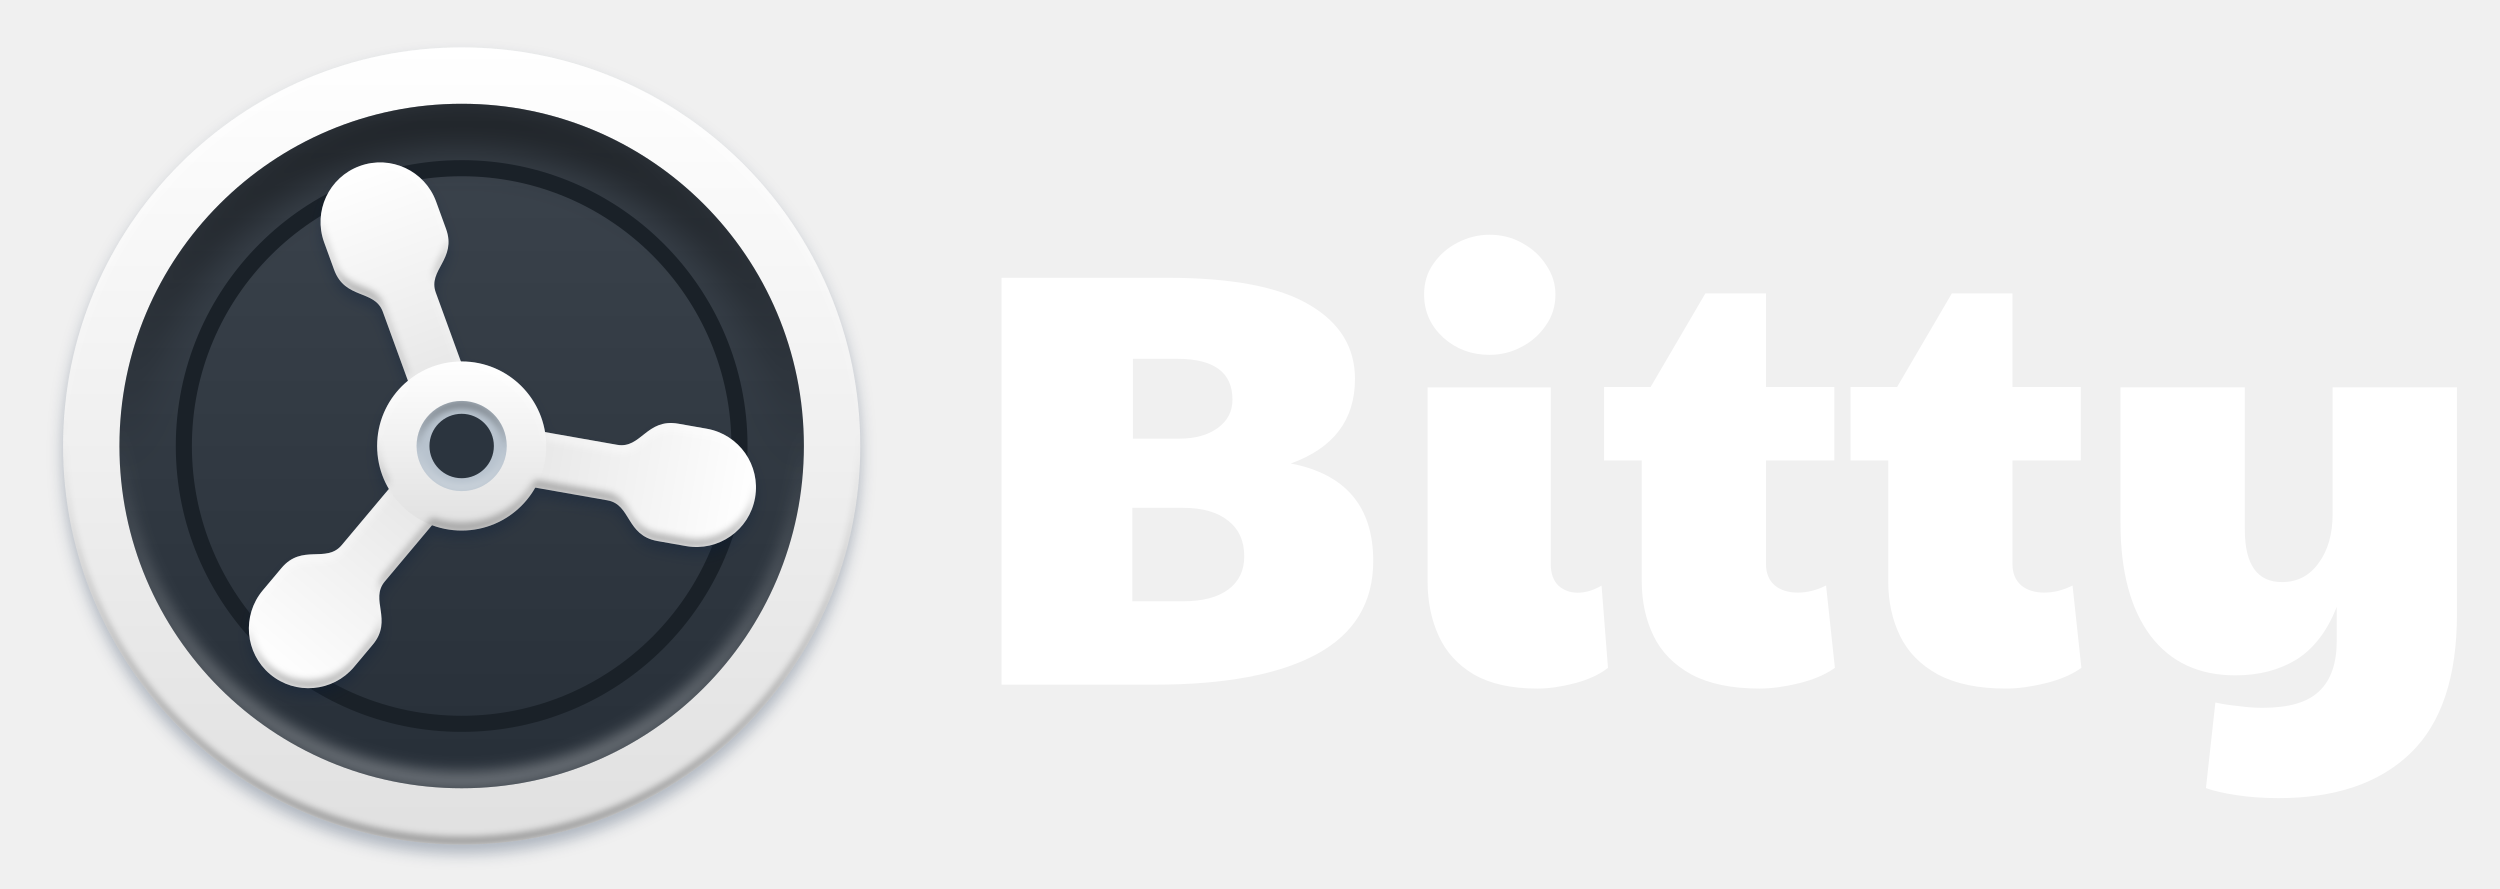
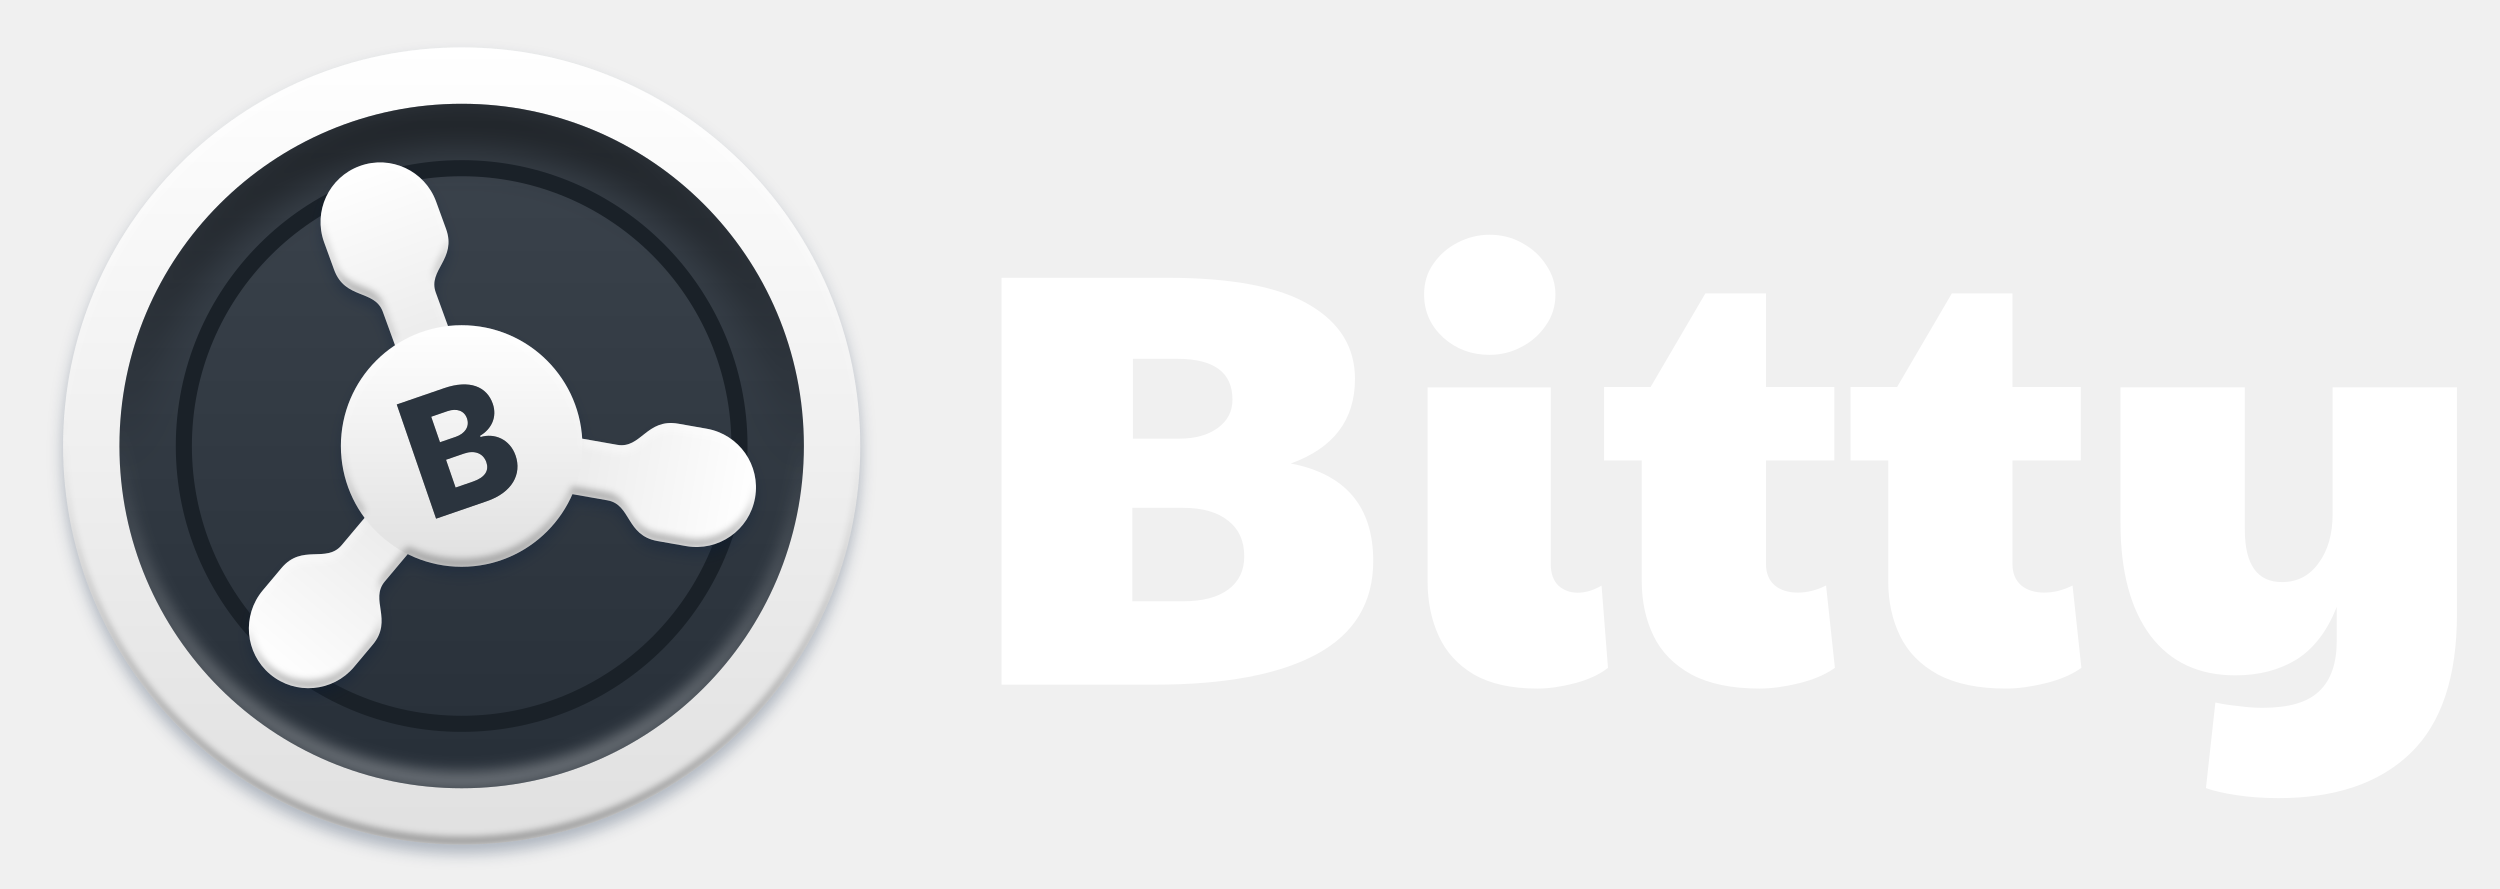
<svg xmlns="http://www.w3.org/2000/svg" width="639" height="227" viewBox="0 0 639 227" fill="none">
  <defs>
    <linearGradient id="bv-gbg" x1="0" y1="0" x2="0" y2="1">
      <stop offset="0" stop-color="#D9DEE3" />
      <stop offset="1" stop-color="#9AA4AE" />
    </linearGradient>
    <linearGradient id="bv-gf" x1="0" y1="0" x2="0" y2="1">
      <stop offset="0" stop-color="#FFFFFF" />
      <stop offset="1" stop-color="#E0E0E0" />
    </linearGradient>
    <linearGradient id="bv-gd" x1="0" y1="0" x2="0" y2="1">
      <stop offset="0" stop-color="#3C444D" />
      <stop offset="1" stop-color="#272F38" />
    </linearGradient>
    <linearGradient id="bv-gh" x1="0" y1="0" x2="0" y2="1">
      <stop offset="0" stop-color="#FFFFFF" />
      <stop offset="1" stop-color="#E0E0E0" />
    </linearGradient>
    <filter id="bv-bv" x="-15%" y="-15%" width="130%" height="135%" color-interpolation-filters="sRGB">
      <feOffset in="SourceAlpha" dy="0.9" result="dn" />
      <feComposite in="SourceAlpha" in2="dn" operator="out" result="tb" />
      <feGaussianBlur in="tb" stdDeviation="0.45" result="tb1" />
      <feComposite in="tb1" in2="SourceAlpha" operator="in" result="tb2" />
      <feFlood flood-color="#fff" flood-opacity="0.55" />
      <feComposite in2="tb2" operator="in" result="T" />
      <feOffset in="SourceAlpha" dy="-0.9" result="up" />
      <feComposite in="SourceAlpha" in2="up" operator="out" result="bb" />
      <feGaussianBlur in="bb" stdDeviation="0.45" result="bb1" />
      <feComposite in="bb1" in2="SourceAlpha" operator="in" result="bb2" />
      <feFlood flood-color="#000" flood-opacity="0.35" />
      <feComposite in2="bb2" operator="in" result="B" />
      <feOffset in="SourceAlpha" dy="1.10" result="o3" />
      <feGaussianBlur in="o3" stdDeviation="0.90" result="o4" />
      <feFlood flood-color="#001A3D" flood-opacity="0.28" />
      <feComposite in2="o4" operator="in" result="drop" />
      <feMerge>
        <feMergeNode in="drop" />
        <feMergeNode in="SourceGraphic" />
        <feMergeNode in="T" />
        <feMergeNode in="B" />
      </feMerge>
    </filter>
    <filter id="bv-rc" x="-15%" y="-15%" width="130%" height="135%" color-interpolation-filters="sRGB">
      <feOffset in="SourceAlpha" dy="0.9" result="dn" />
      <feComposite in="SourceAlpha" in2="dn" operator="out" result="tb" />
      <feGaussianBlur in="tb" stdDeviation="0.45" result="tb1" />
      <feComposite in="tb1" in2="SourceAlpha" operator="in" result="tb2" />
      <feFlood flood-color="#000" flood-opacity="0.35" />
      <feComposite in2="tb2" operator="in" result="T" />
      <feOffset in="SourceAlpha" dy="-0.9" result="up" />
      <feComposite in="SourceAlpha" in2="up" operator="out" result="bb" />
      <feGaussianBlur in="bb" stdDeviation="0.45" result="bb1" />
      <feComposite in="bb1" in2="SourceAlpha" operator="in" result="bb2" />
      <feFlood flood-color="#fff" flood-opacity="0.28" />
      <feComposite in2="bb2" operator="in" result="B" />
      <feMerge>
        <feMergeNode in="SourceGraphic" />
        <feMergeNode in="T" />
        <feMergeNode in="B" />
      </feMerge>
    </filter>
    <filter id="bv-bh" x="-15%" y="-15%" width="130%" height="135%" color-interpolation-filters="sRGB">
      <feOffset in="SourceAlpha" dy="0.9" result="dn" />
      <feComposite in="SourceAlpha" in2="dn" operator="out" result="tb" />
      <feGaussianBlur in="tb" stdDeviation="0.45" result="tb1" />
      <feComposite in="tb1" in2="SourceAlpha" operator="in" result="tb2" />
      <feFlood flood-color="#fff" flood-opacity="0.50" />
      <feComposite in2="tb2" operator="in" result="T" />
      <feOffset in="SourceAlpha" dy="-0.9" result="up" />
      <feComposite in="SourceAlpha" in2="up" operator="out" result="bb" />
      <feGaussianBlur in="bb" stdDeviation="0.45" result="bb1" />
      <feComposite in="bb1" in2="SourceAlpha" operator="in" result="bb2" />
      <feFlood flood-color="#000" flood-opacity="0.32" />
      <feComposite in2="bb2" operator="in" result="B" />
      <feOffset in="SourceAlpha" dy="0.99" result="o3" />
      <feGaussianBlur in="o3" stdDeviation="0.81" result="o4" />
      <feFlood flood-color="#001A3D" flood-opacity="0.25" />
      <feComposite in2="o4" operator="in" result="drop" />
      <feMerge>
        <feMergeNode in="drop" />
        <feMergeNode in="SourceGraphic" />
        <feMergeNode in="T" />
        <feMergeNode in="B" />
      </feMerge>
    </filter>
    <filter id="bv-in2" x="-10%" y="-10%" width="120%" height="120%" color-interpolation-filters="sRGB">
      <feOffset in="SourceAlpha" dy="4.5" result="d" />
      <feComposite in="SourceAlpha" in2="d" operator="out" result="t" />
      <feGaussianBlur in="t" stdDeviation="3.0" result="t1" />
      <feComposite in="t1" in2="SourceAlpha" operator="in" result="t2" />
      <feFlood flood-color="#000000" flood-opacity="0.75" />
      <feComposite in2="t2" operator="in" result="T" />
      <feOffset in="SourceAlpha" dy="-1.8" result="u" />
      <feComposite in="SourceAlpha" in2="u" operator="out" result="b" />
      <feGaussianBlur in="b" stdDeviation="1.0" result="b1" />
      <feComposite in="b1" in2="SourceAlpha" operator="in" result="b2" />
      <feFlood flood-color="#FFFFFF" flood-opacity="0.4" />
      <feComposite in2="b2" operator="in" result="B" />
      <feMerge>
        <feMergeNode in="SourceGraphic" />
        <feMergeNode in="T" />
        <feMergeNode in="B" />
      </feMerge>
    </filter>
+     <filter id="bv-eng" x="-20%" y="-20%" width="140%" height="140%" color-interpolation-filters="sRGB">
+       <feOffset in="SourceAlpha" dy="0.9" result="d" />
+       <feComposite in="SourceAlpha" in2="d" operator="out" result="t" />
+       <feGaussianBlur in="t" stdDeviation="0.5" result="t1" />
+       <feComposite in="t1" in2="SourceAlpha" operator="in" result="t2" />
+       <feFlood flood-color="#000" flood-opacity="0.7" />
+       <feComposite in2="t2" operator="in" result="T" />
+       <feMerge>
+         <feMergeNode in="SourceGraphic" />
+         <feMergeNode in="T" />
+       </feMerge>
+     </filter>
  </defs>
  <path d="M582.364 204C578.549 204 574.984 203.749 571.671 203.246C568.357 202.743 565.747 202.139 563.839 201.435L566.249 179.56C568.056 179.963 570.014 180.264 572.123 180.466C574.231 180.767 576.29 180.918 578.298 180.918C585.025 180.918 589.845 179.51 592.757 176.694C595.769 173.878 597.275 169.553 597.275 163.72V155.121C594.865 161.256 591.451 165.731 587.033 168.547C582.615 171.263 577.394 172.621 571.37 172.621C562.032 172.621 554.802 169.251 549.681 162.513C544.56 155.674 542 146.069 542 133.698V99H573.779V135.358C573.779 144.309 576.942 148.784 583.268 148.784C587.184 148.784 590.297 147.175 592.606 143.957C595.016 140.739 596.221 136.514 596.221 131.284V99H628V156.931C628 173.023 624.034 184.891 616.102 192.534C608.169 200.178 596.924 204 582.364 204Z" fill="white" />
  <path d="M512.735 176C505.611 176 499.791 174.789 495.276 172.366C490.861 169.943 487.65 166.662 485.643 162.523C483.636 158.384 482.633 153.741 482.633 148.592V117.702H473V98.925H484.89L498.888 75H514.39V98.925H531.849V117.702H514.39V144.201C514.39 146.523 515.143 148.34 516.648 149.652C518.153 150.864 520.11 151.469 522.518 151.469C524.926 151.469 527.334 150.864 529.742 149.652L532 170.7C529.592 172.416 526.531 173.729 522.819 174.637C519.106 175.546 515.745 176 512.735 176Z" fill="white" />
  <path d="M449.735 176C442.611 176 436.791 174.789 432.276 172.366C427.861 169.943 424.65 166.662 422.643 162.523C420.636 158.384 419.633 153.741 419.633 148.592V117.702H410V98.925H421.89L435.888 75H451.39V98.925H468.849V117.702H451.39V144.201C451.39 146.523 452.143 148.34 453.648 149.652C455.153 150.864 457.11 151.469 459.518 151.469C461.926 151.469 464.334 150.864 466.742 149.652L469 170.7C466.592 172.416 463.531 173.729 459.819 174.637C456.106 175.546 452.745 176 449.735 176Z" fill="white" />
  <path d="M392.946 176C386.281 176 380.86 174.79 376.683 172.37C372.604 169.95 369.62 166.674 367.73 162.54C365.84 158.406 364.895 153.768 364.895 148.626V99.02H396.378V144.24C396.378 146.559 397.024 148.374 398.317 149.684C399.71 150.894 401.351 151.499 403.241 151.499C405.231 151.499 407.27 150.894 409.359 149.684L411 170.707C408.812 172.421 405.977 173.731 402.495 174.639C399.014 175.546 395.831 176 392.946 176ZM380.711 90.701C376.135 90.701 372.206 89.24 368.924 86.316C365.641 83.291 364 79.611 364 75.275C364 72.25 364.796 69.629 366.387 67.411C367.979 65.092 370.068 63.277 372.654 61.966C375.24 60.655 377.926 60 380.711 60C383.795 60 386.58 60.706 389.067 62.117C391.653 63.529 393.692 65.394 395.184 67.713C396.776 70.032 397.571 72.553 397.571 75.275C397.571 78.3 396.726 80.972 395.035 83.291C393.443 85.61 391.355 87.425 388.768 88.735C386.281 90.046 383.596 90.701 380.711 90.701Z" fill="white" />
  <path d="M295.144 175H256V71H298.306C314.867 71 327.012 73.318 334.74 77.954C342.469 82.488 346.333 88.787 346.333 96.849C346.333 107.329 340.863 114.535 329.922 118.465C343.974 121.186 351 129.5 351 143.407C351 154.089 346.132 162.05 336.396 167.291C326.761 172.43 313.01 175 295.144 175ZM289.574 112.116H301.468C305.482 112.116 308.744 111.209 311.254 109.395C313.763 107.581 315.017 105.163 315.017 102.14C315.017 95.186 310.3 91.709 300.865 91.709H289.574V112.116ZM302.371 153.686C307.389 153.686 311.254 152.678 313.964 150.663C316.674 148.647 318.029 145.826 318.029 142.198C318.029 138.267 316.674 135.244 313.964 133.128C311.254 130.911 307.389 129.802 302.371 129.802H289.423V153.686H302.371Z" fill="white" />
  <g transform="translate(118 114) scale(2.0583) translate(-64 -64)">
    <g filter="url(#bv-bv)">
      <circle cx="64" cy="64" r="49.5" fill="url(#bv-gf)" />
    </g>
    <g filter="url(#bv-in2)">
      <circle cx="64" cy="64" r="42.5" fill="url(#bv-gd)" />
    </g>
    <circle cx="64" cy="64" r="34.5" fill="none" stroke="#1A2128" stroke-width="2" />
    <g filter="url(#bv-bh)" fill="url(#bv-gh)">
      <path transform="rotate(-20 64 64)" d="M60.5 64 L60.5 45 C60.5 42 56.6 42 56.6 38 L56.6 34.4 A7.4 7.4 0 0 1 71.4 34.4 L71.4 38 C71.4 42 67.5 42 67.5 45 L67.5 64 Z" />
      <path transform="rotate(100 64 64)" d="M60.5 64 L60.5 45 C60.5 42 56.6 42 56.6 38 L56.6 34.4 A7.4 7.4 0 0 1 71.4 34.4 L71.4 38 C71.4 42 67.5 42 67.5 45 L67.5 64 Z" />
      <path transform="rotate(220 64 64)" d="M60.5 64 L60.5 45 C60.5 42 56.6 42 56.6 38 L56.6 34.4 A7.4 7.4 0 0 1 71.4 34.4 L71.4 38 C71.4 42 67.5 42 67.5 45 L67.5 64 Z" />
-       <circle cx="64" cy="64" r="10.5" />
+       <circle cx="64" cy="64" r="15" />
    </g>
-     <g filter="url(#bv-rc)">
-       <circle cx="64" cy="64" r="5.6" fill="#B8C3CE" />
+     <g transform="rotate(-19 64 64)">
+       <path d="M116 0H780C1110 0 1297 176 1297 416C1297 632 1141 767 962 774V790C1124 823 1239 941 1239 1112C1239 1337 1067 1490 734 1490H116ZM469 285V647H704C843 647 929 572 929 456C929 350 855 285 697 285ZM469 876V1208H680C802 1208 879 1145 879 1045C879 938 793 876 674 876Z" transform="translate(56.888 71.500) scale(0.01007 -0.01007)" fill="#2B343E" filter="url(#bv-eng)" />
    </g>
-     <circle cx="64" cy="64" r="4" fill="#2B343E" />
  </g>
</svg>
